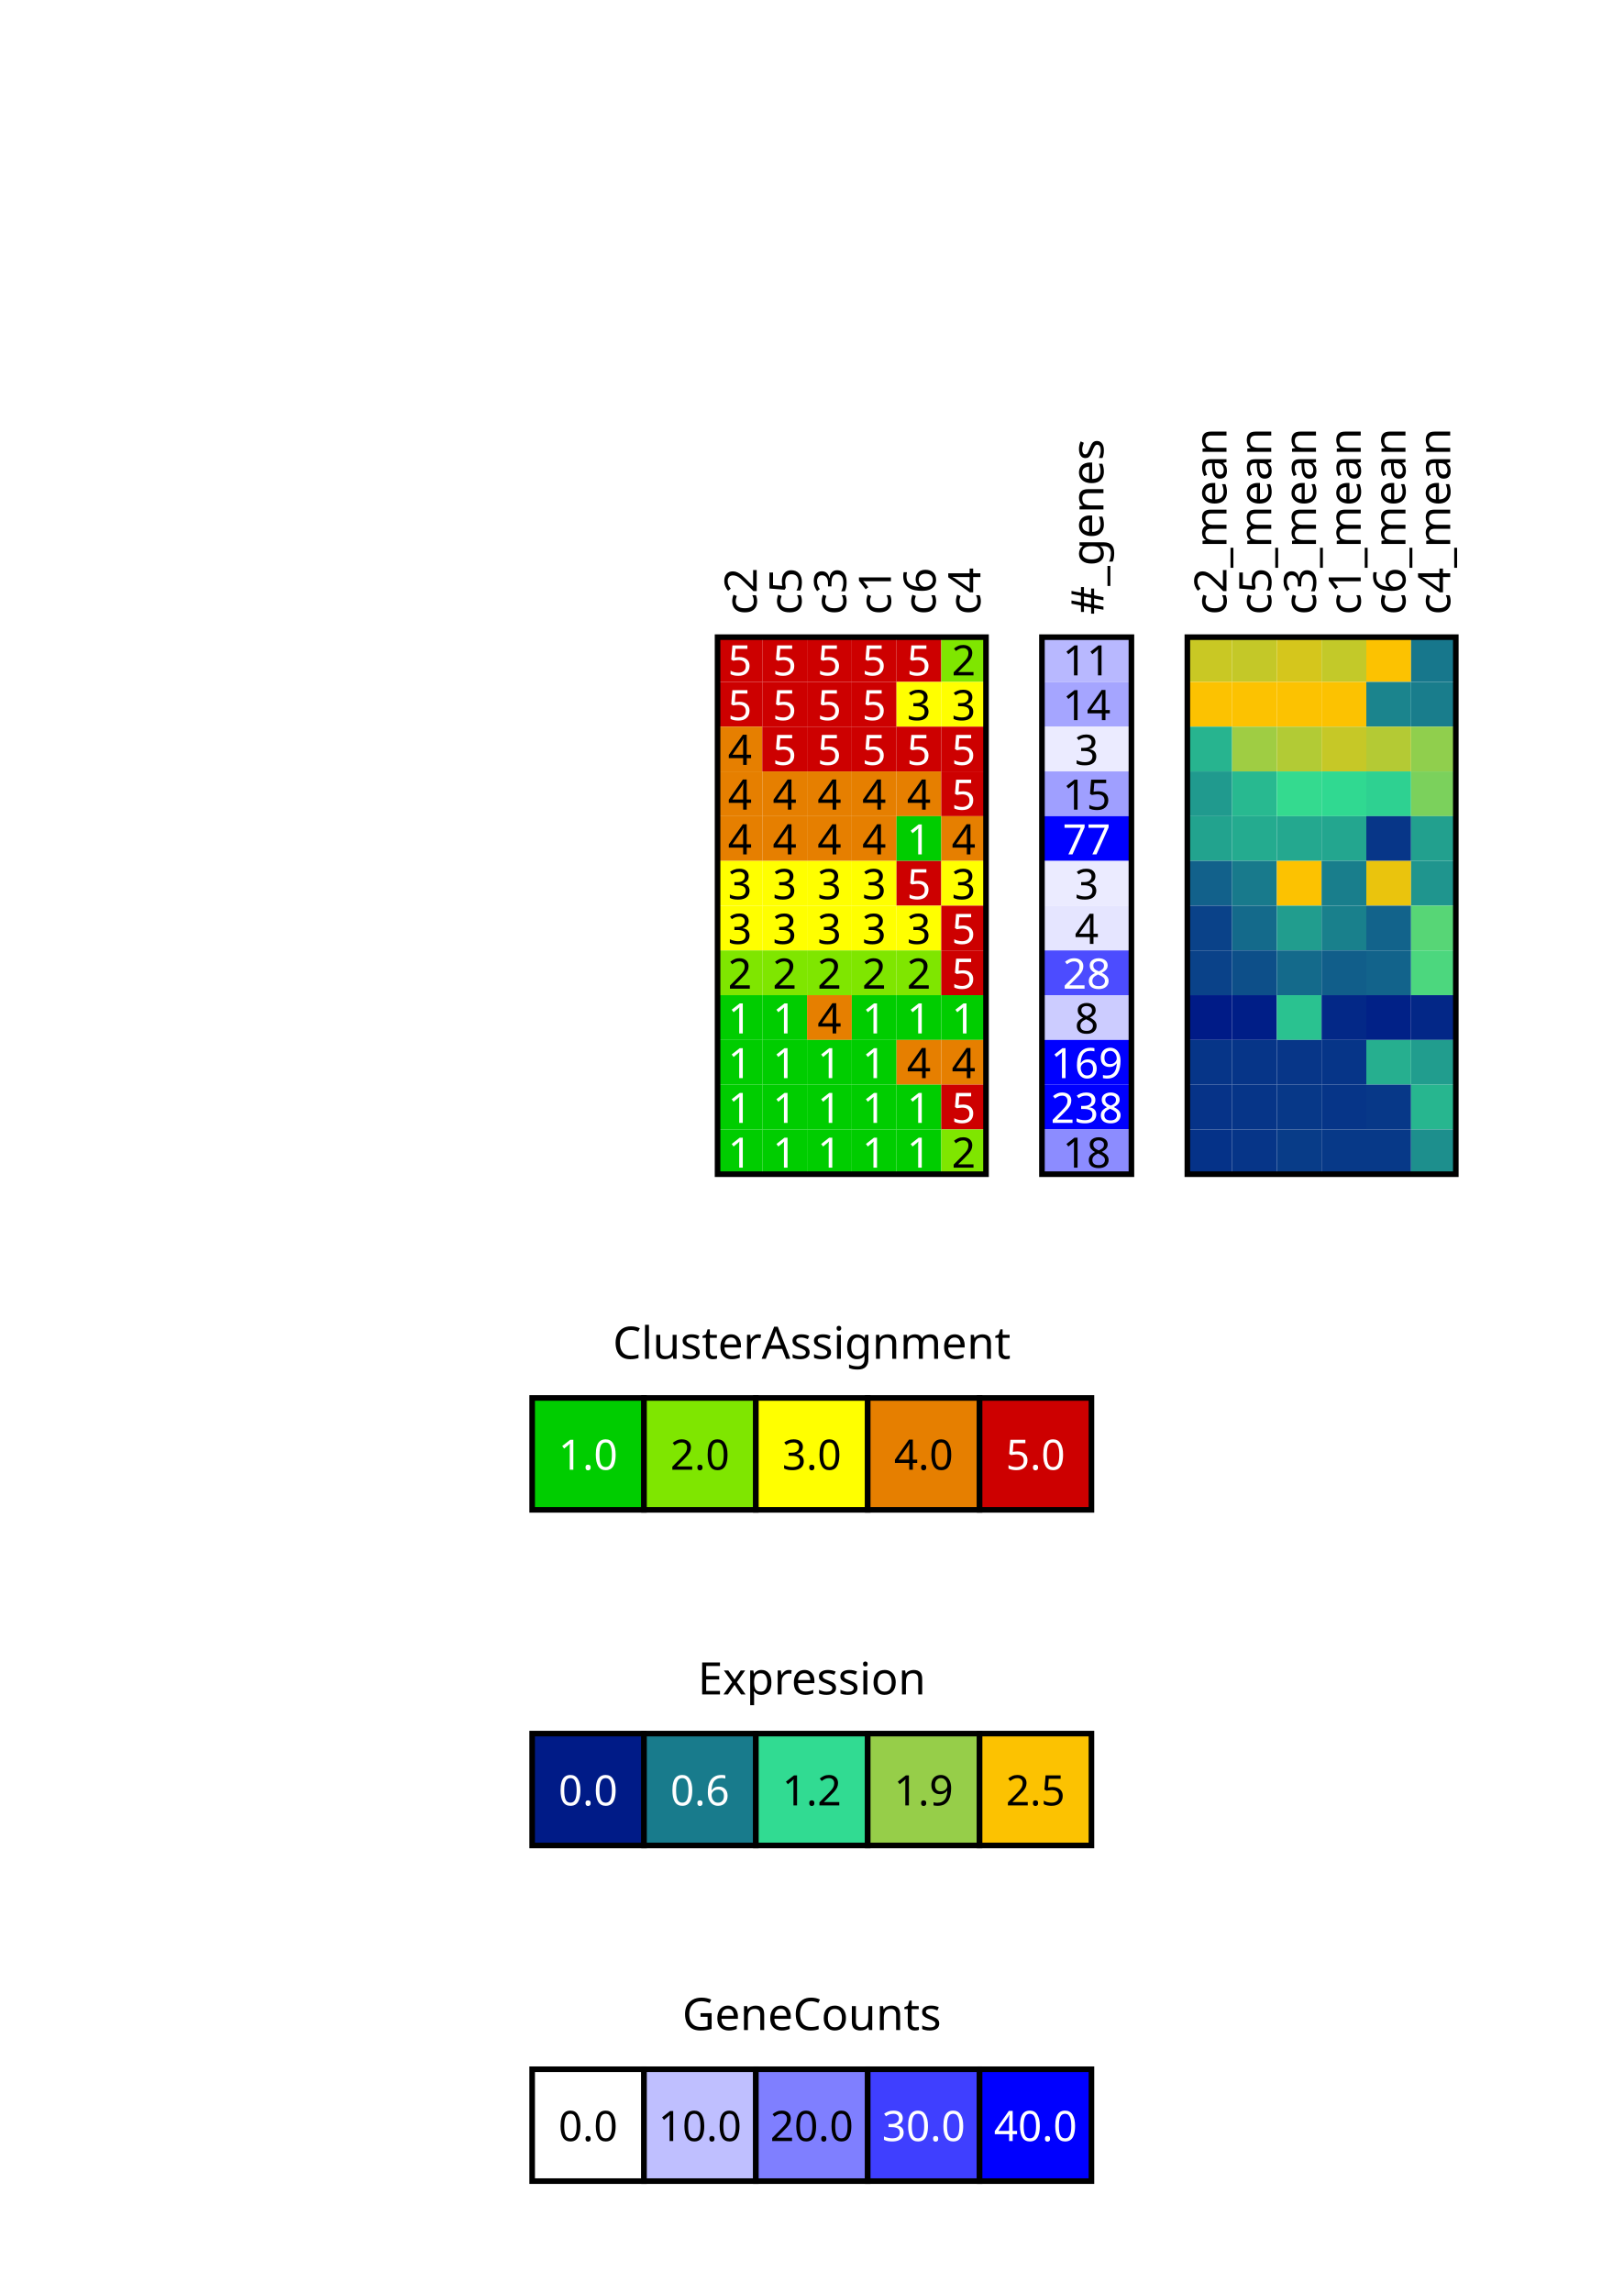
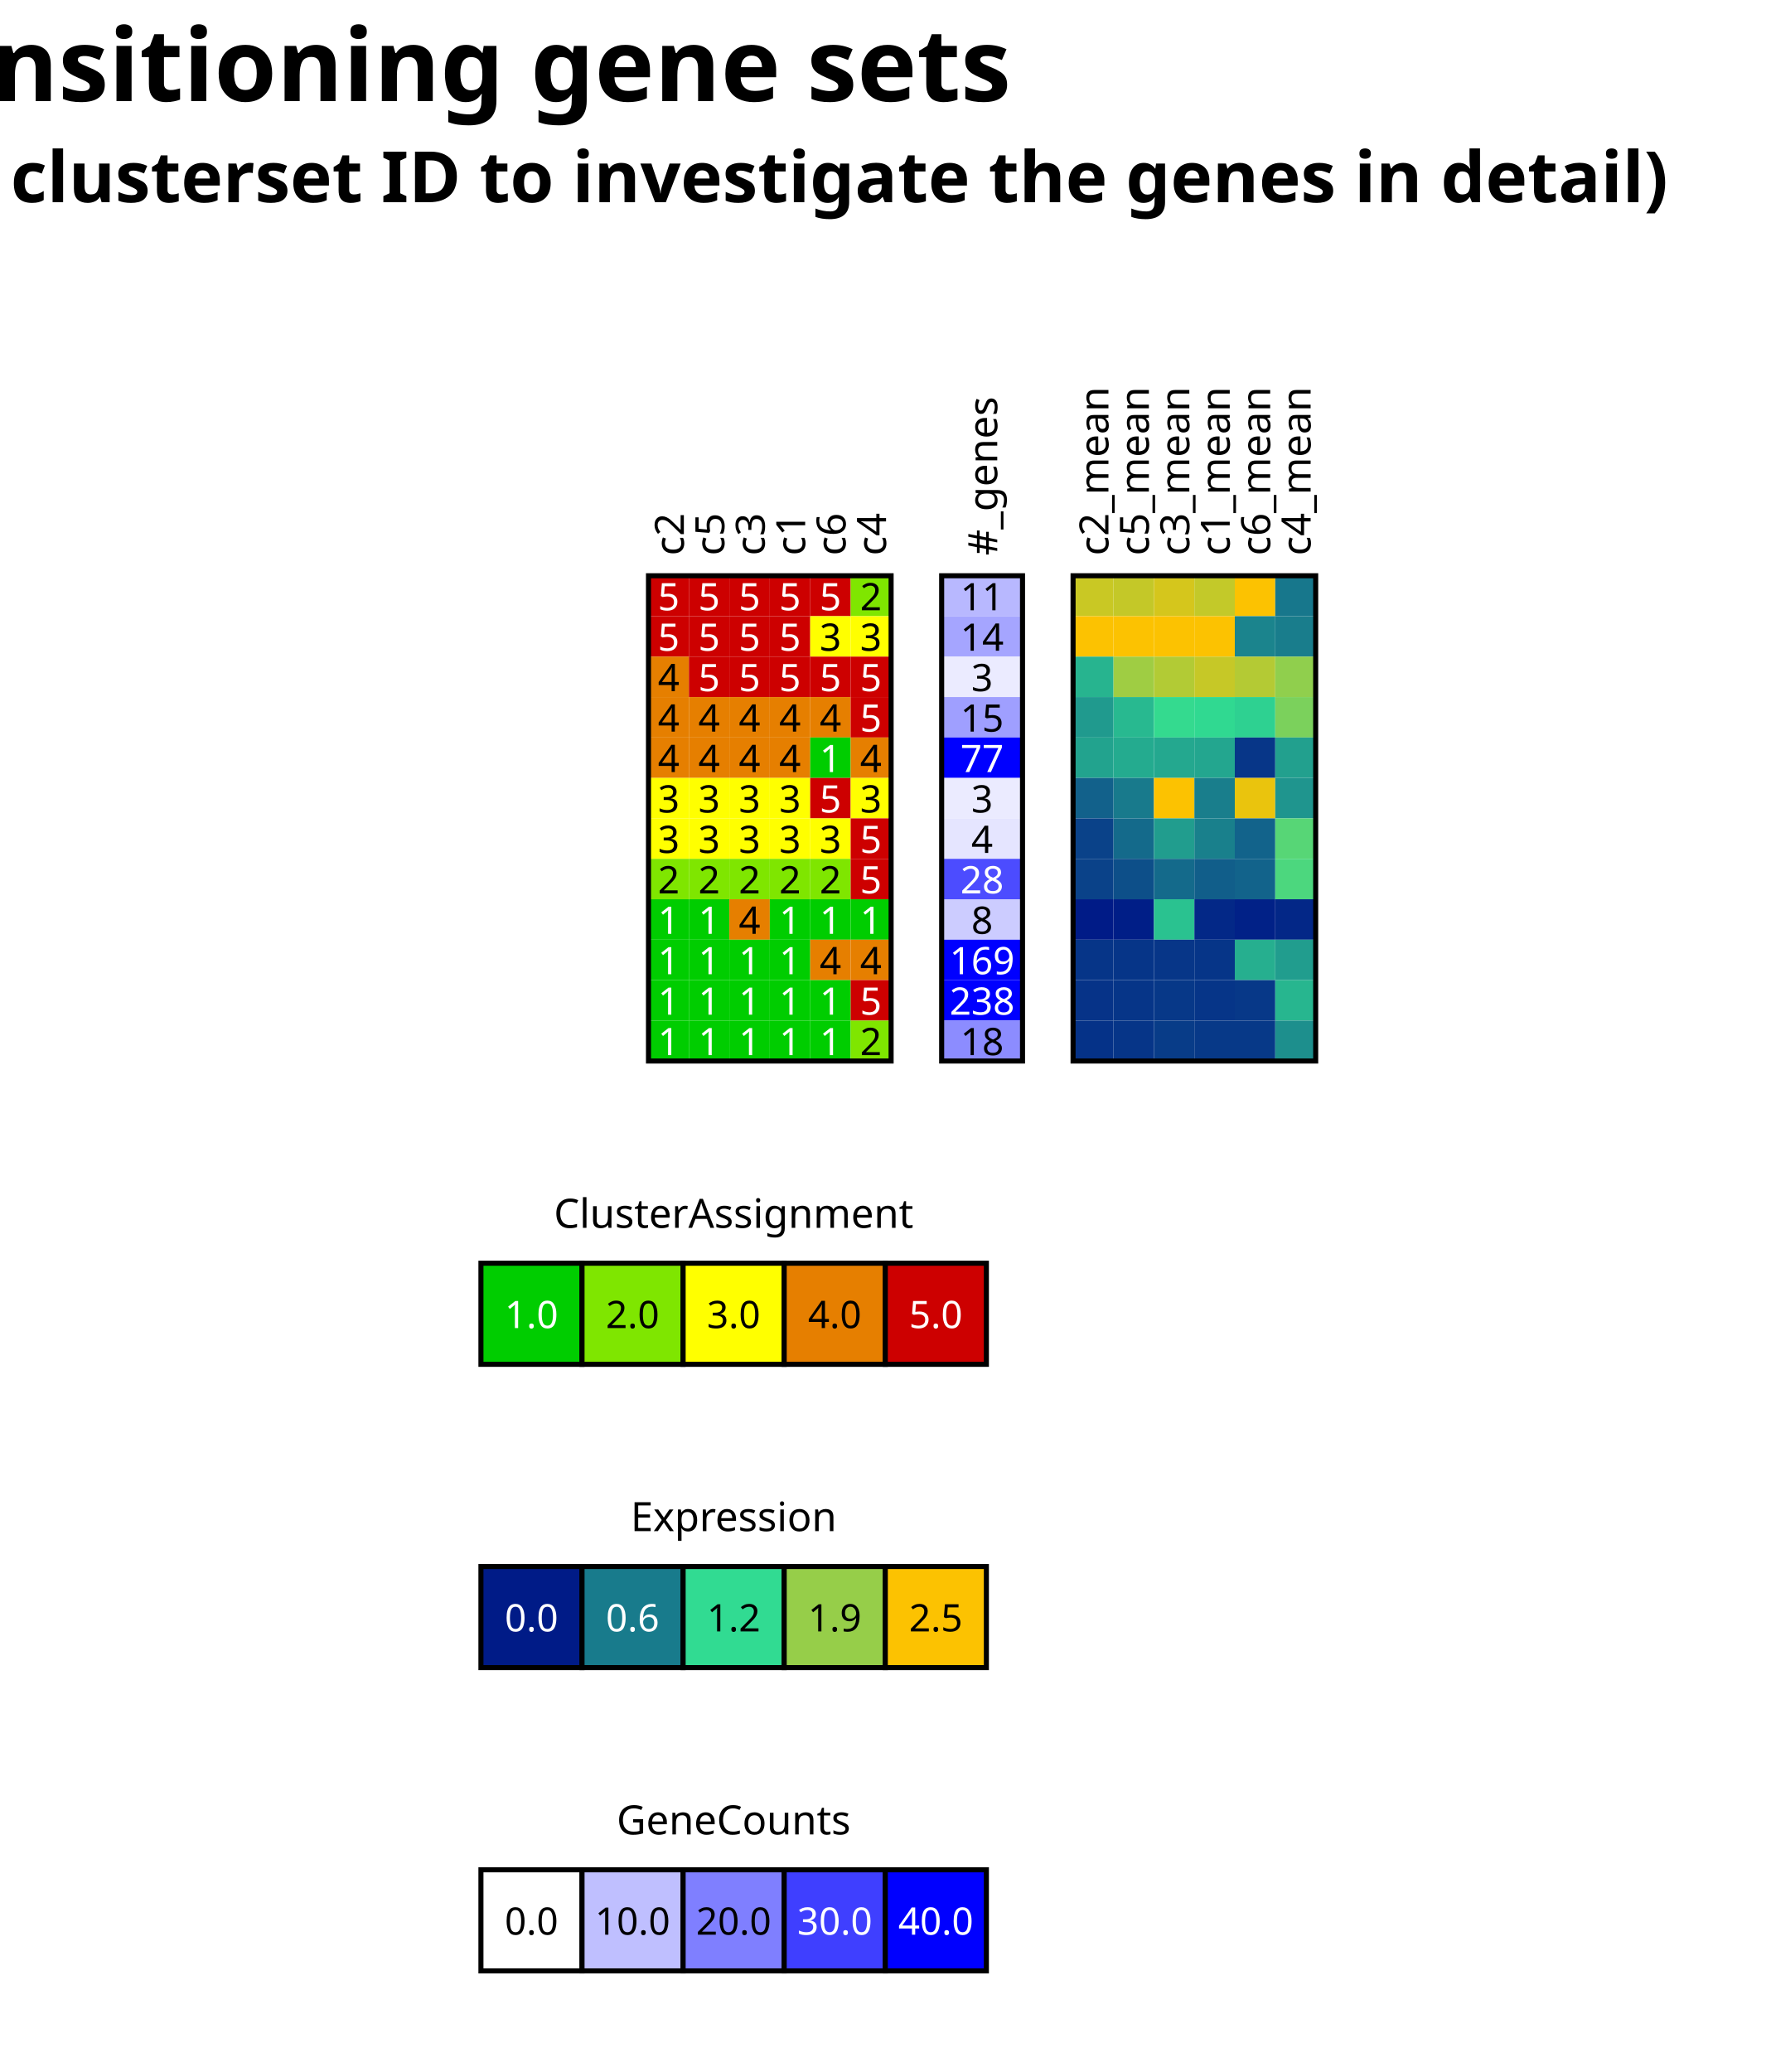
- <svg xmlns="http://www.w3.org/2000/svg" xmlns:xlink="http://www.w3.org/1999/xlink" width="290.3" height="409.9" version="1.1">
+ <svg xmlns="http://www.w3.org/2000/svg" xmlns:xlink="http://www.w3.org/1999/xlink" width="350.3" height="409.9" version="1.1">
+   <text xml:space="preserve" x="200" y="20" font-family="Calibri" font-size="20" font-weight="bold" text-anchor="end">Transitioning gene sets</text>
+   <text xml:space="preserve" x="330" y="40" font-family="Calibri" font-size="14" font-weight="bold" text-anchor="end">(Click on clusterset ID to investigate the genes in detail)</text>
  <a xlink:href="htmls/clusterset36.html">
    <text xml:space="preserve" x="124.3" y="120.9" font-family="Calibri" font-size="8" text-anchor="end" />
  </a>
  <a xlink:href="htmls/clusterset32.html">
    <text xml:space="preserve" x="124.3" y="128.9" font-family="Calibri" font-size="8" text-anchor="end" />
  </a>
  <a xlink:href="htmls/clusterset31.html">
    <text xml:space="preserve" x="124.3" y="136.9" font-family="Calibri" font-size="8" text-anchor="end" />
  </a>
  <a xlink:href="htmls/clusterset33.html">
    <text xml:space="preserve" x="124.3" y="144.9" font-family="Calibri" font-size="8" text-anchor="end" />
  </a>
  <a xlink:href="htmls/clusterset26.html">
    <text xml:space="preserve" x="124.3" y="152.9" font-family="Calibri" font-size="8" text-anchor="end" />
  </a>
  <a xlink:href="htmls/clusterset20.html">
    <text xml:space="preserve" x="124.3" y="160.9" font-family="Calibri" font-size="8" text-anchor="end" />
  </a>
  <a xlink:href="htmls/clusterset40.html">
    <text xml:space="preserve" x="124.3" y="168.9" font-family="Calibri" font-size="8" text-anchor="end" />
  </a>
  <a xlink:href="htmls/clusterset29.html">
    <text xml:space="preserve" x="124.3" y="176.9" font-family="Calibri" font-size="8" text-anchor="end" />
  </a>
  <a xlink:href="htmls/clusterset34.html">
    <text xml:space="preserve" x="124.3" y="184.9" font-family="Calibri" font-size="8" text-anchor="end" />
  </a>
  <a xlink:href="htmls/clusterset25.html">
    <text xml:space="preserve" x="124.3" y="192.9" font-family="Calibri" font-size="8" text-anchor="end" />
  </a>
  <a xlink:href="htmls/clusterset27.html">
    <text xml:space="preserve" x="124.3" y="200.9" font-family="Calibri" font-size="8" text-anchor="end" />
  </a>
  <a xlink:href="htmls/clusterset28.html">
    <text xml:space="preserve" x="124.3" y="208.9" font-family="Calibri" font-size="8" text-anchor="end" />
  </a>
  <text xml:space="preserve" x="135.3" y="109.9" font-family="Calibri" font-size="8" transform="rotate(270 135.3 109.9)">c2</text>
  <text xml:space="preserve" x="143.3" y="109.9" font-family="Calibri" font-size="8" transform="rotate(270 143.3 109.9)">c5</text>
  <text xml:space="preserve" x="151.3" y="109.9" font-family="Calibri" font-size="8" transform="rotate(270 151.3 109.9)">c3</text>
  <text xml:space="preserve" x="159.3" y="109.9" font-family="Calibri" font-size="8" transform="rotate(270 159.3 109.9)">c1</text>
  <text xml:space="preserve" x="167.3" y="109.9" font-family="Calibri" font-size="8" transform="rotate(270 167.3 109.9)">c6</text>
  <text xml:space="preserve" x="175.3" y="109.9" font-family="Calibri" font-size="8" transform="rotate(270 175.3 109.9)">c4</text>
  <text xml:space="preserve" x="197.3" y="109.9" font-family="Calibri" font-size="8" transform="rotate(270 197.3 109.9)">#_genes</text>
  <text xml:space="preserve" x="219.3" y="109.9" font-family="Calibri" font-size="8" transform="rotate(270 219.3 109.9)">c2_mean</text>
  <text xml:space="preserve" x="227.3" y="109.9" font-family="Calibri" font-size="8" transform="rotate(270 227.3 109.9)">c5_mean</text>
  <text xml:space="preserve" x="235.3" y="109.9" font-family="Calibri" font-size="8" transform="rotate(270 235.3 109.9)">c3_mean</text>
  <text xml:space="preserve" x="243.3" y="109.9" font-family="Calibri" font-size="8" transform="rotate(270 243.3 109.9)">c1_mean</text>
  <text xml:space="preserve" x="251.3" y="109.9" font-family="Calibri" font-size="8" transform="rotate(270 251.3 109.9)">c6_mean</text>
  <text xml:space="preserve" x="259.3" y="109.9" font-family="Calibri" font-size="8" transform="rotate(270 259.3 109.9)">c4_mean</text>
  <polygon points="128.3,113.9 136.3,113.9 136.3,121.9 128.3,121.9" fill="rgb(205,0,0)" />
  <text xml:space="preserve" x="132.3" y="120.733" font-family="Calibri" font-size="7.5" fill="rgb(255,255,255)" text-anchor="middle">5</text>
  <polygon points="136.3,113.9 144.3,113.9 144.3,121.9 136.3,121.9" fill="rgb(205,0,0)" />
  <text xml:space="preserve" x="140.3" y="120.733" font-family="Calibri" font-size="7.5" fill="rgb(255,255,255)" text-anchor="middle">5</text>
  <polygon points="144.3,113.9 152.3,113.9 152.3,121.9 144.3,121.9" fill="rgb(205,0,0)" />
  <text xml:space="preserve" x="148.3" y="120.733" font-family="Calibri" font-size="7.5" fill="rgb(255,255,255)" text-anchor="middle">5</text>
  <polygon points="152.3,113.9 160.3,113.9 160.3,121.9 152.3,121.9" fill="rgb(205,0,0)" />
  <text xml:space="preserve" x="156.3" y="120.733" font-family="Calibri" font-size="7.5" fill="rgb(255,255,255)" text-anchor="middle">5</text>
  <polygon points="160.3,113.9 168.3,113.9 168.3,121.9 160.3,121.9" fill="rgb(205,0,0)" />
  <text xml:space="preserve" x="164.3" y="120.733" font-family="Calibri" font-size="7.5" fill="rgb(255,255,255)" text-anchor="middle">5</text>
  <polygon points="168.3,113.9 176.3,113.9 176.3,121.9 168.3,121.9" fill="rgb(127,230,0)" />
  <text xml:space="preserve" x="172.3" y="120.733" font-family="Calibri" font-size="7.5" fill="rgb(0,0,0)" text-anchor="middle">2</text>
  <polygon points="186.3,113.9 202.3,113.9 202.3,121.9 186.3,121.9" fill="rgb(184,184,255)" />
  <text xml:space="preserve" x="194.3" y="120.733" font-family="Calibri" font-size="7.5" fill="rgb(0,0,0)" text-anchor="middle">11</text>
  <polygon points="212.3,113.9 220.3,113.9 220.3,121.9 212.3,121.9" fill="rgb(201,200,36)" />
  <polygon points="220.3,113.9 228.3,113.9 228.3,121.9 220.3,121.9" fill="rgb(196,200,40)" />
  <polygon points="228.3,113.9 236.3,113.9 236.3,121.9 228.3,121.9" fill="rgb(213,198,28)" />
  <polygon points="236.3,113.9 244.3,113.9 244.3,121.9 236.3,121.9" fill="rgb(195,201,41)" />
  <polygon points="244.3,113.9 252.3,113.9 252.3,121.9 244.3,121.9" fill="rgb(252,194,1)" />
  <polygon points="252.3,113.9 260.3,113.9 260.3,121.9 252.3,121.9" fill="rgb(23,119,140)" />
  <polygon points="128.3,121.9 136.3,121.9 136.3,129.9 128.3,129.9" fill="rgb(205,0,0)" />
  <text xml:space="preserve" x="132.3" y="128.733" font-family="Calibri" font-size="7.5" fill="rgb(255,255,255)" text-anchor="middle">5</text>
  <polygon points="136.3,121.9 144.3,121.9 144.3,129.9 136.3,129.9" fill="rgb(205,0,0)" />
  <text xml:space="preserve" x="140.3" y="128.733" font-family="Calibri" font-size="7.5" fill="rgb(255,255,255)" text-anchor="middle">5</text>
  <polygon points="144.3,121.9 152.3,121.9 152.3,129.9 144.3,129.9" fill="rgb(205,0,0)" />
  <text xml:space="preserve" x="148.3" y="128.733" font-family="Calibri" font-size="7.5" fill="rgb(255,255,255)" text-anchor="middle">5</text>
  <polygon points="152.3,121.9 160.3,121.9 160.3,129.9 152.3,129.9" fill="rgb(205,0,0)" />
  <text xml:space="preserve" x="156.3" y="128.733" font-family="Calibri" font-size="7.5" fill="rgb(255,255,255)" text-anchor="middle">5</text>
  <polygon points="160.3,121.9 168.3,121.9 168.3,129.9 160.3,129.9" fill="rgb(255,255,0)" />
  <text xml:space="preserve" x="164.3" y="128.733" font-family="Calibri" font-size="7.5" fill="rgb(0,0,0)" text-anchor="middle">3</text>
  <polygon points="168.3,121.9 176.3,121.9 176.3,129.9 168.3,129.9" fill="rgb(255,255,0)" />
  <text xml:space="preserve" x="172.3" y="128.733" font-family="Calibri" font-size="7.5" fill="rgb(0,0,0)" text-anchor="middle">3</text>
  <polygon points="186.3,121.9 202.3,121.9 202.3,129.9 186.3,129.9" fill="rgb(165,165,255)" />
  <text xml:space="preserve" x="194.3" y="128.733" font-family="Calibri" font-size="7.5" fill="rgb(0,0,0)" text-anchor="middle">14</text>
  <polygon points="212.3,121.9 220.3,121.9 220.3,129.9 212.3,129.9" fill="rgb(252,194,1)" />
  <polygon points="220.3,121.9 228.3,121.9 228.3,129.9 220.3,129.9" fill="rgb(252,194,1)" />
  <polygon points="228.3,121.9 236.3,121.9 236.3,129.9 228.3,129.9" fill="rgb(252,194,1)" />
  <polygon points="236.3,121.9 244.3,121.9 244.3,129.9 236.3,129.9" fill="rgb(252,194,1)" />
  <polygon points="244.3,121.9 252.3,121.9 252.3,129.9 244.3,129.9" fill="rgb(27,132,141)" />
  <polygon points="252.3,121.9 260.3,121.9 260.3,129.9 252.3,129.9" fill="rgb(25,125,140)" />
  <polygon points="128.3,129.9 136.3,129.9 136.3,137.9 128.3,137.9" fill="rgb(230,127,0)" />
  <text xml:space="preserve" x="132.3" y="136.733" font-family="Calibri" font-size="7.5" fill="rgb(0,0,0)" text-anchor="middle">4</text>
  <polygon points="136.3,129.9 144.3,129.9 144.3,137.9 136.3,137.9" fill="rgb(205,0,0)" />
  <text xml:space="preserve" x="140.3" y="136.733" font-family="Calibri" font-size="7.5" fill="rgb(255,255,255)" text-anchor="middle">5</text>
  <polygon points="144.3,129.9 152.3,129.9 152.3,137.9 144.3,137.9" fill="rgb(205,0,0)" />
  <text xml:space="preserve" x="148.3" y="136.733" font-family="Calibri" font-size="7.5" fill="rgb(255,255,255)" text-anchor="middle">5</text>
  <polygon points="152.3,129.9 160.3,129.9 160.3,137.9 152.3,137.9" fill="rgb(205,0,0)" />
  <text xml:space="preserve" x="156.3" y="136.733" font-family="Calibri" font-size="7.5" fill="rgb(255,255,255)" text-anchor="middle">5</text>
  <polygon points="160.3,129.9 168.3,129.9 168.3,137.9 160.3,137.9" fill="rgb(205,0,0)" />
  <text xml:space="preserve" x="164.3" y="136.733" font-family="Calibri" font-size="7.5" fill="rgb(255,255,255)" text-anchor="middle">5</text>
  <polygon points="168.3,129.9 176.3,129.9 176.3,137.9 168.3,137.9" fill="rgb(205,0,0)" />
  <text xml:space="preserve" x="172.3" y="136.733" font-family="Calibri" font-size="7.5" fill="rgb(255,255,255)" text-anchor="middle">5</text>
  <polygon points="186.3,129.9 202.3,129.9 202.3,137.9 186.3,137.9" fill="rgb(235,235,255)" />
  <text xml:space="preserve" x="194.3" y="136.733" font-family="Calibri" font-size="7.5" fill="rgb(0,0,0)" text-anchor="middle">3</text>
  <polygon points="212.3,129.9 220.3,129.9 220.3,137.9 212.3,137.9" fill="rgb(39,180,143)" />
  <polygon points="220.3,129.9 228.3,129.9 228.3,137.9 220.3,137.9" fill="rgb(159,205,67)" />
  <polygon points="228.3,129.9 236.3,129.9 236.3,137.9 228.3,137.9" fill="rgb(178,203,53)" />
  <polygon points="236.3,129.9 244.3,129.9 244.3,137.9 236.3,137.9" fill="rgb(198,200,39)" />
  <polygon points="244.3,129.9 252.3,129.9 252.3,137.9 244.3,137.9" fill="rgb(180,202,52)" />
  <polygon points="252.3,129.9 260.3,129.9 260.3,137.9 252.3,137.9" fill="rgb(144,207,77)" />
  <polygon points="128.3,137.9 136.3,137.9 136.3,145.9 128.3,145.9" fill="rgb(230,127,0)" />
  <text xml:space="preserve" x="132.3" y="144.733" font-family="Calibri" font-size="7.5" fill="rgb(0,0,0)" text-anchor="middle">4</text>
  <polygon points="136.3,137.9 144.3,137.9 144.3,145.9 136.3,145.9" fill="rgb(230,127,0)" />
  <text xml:space="preserve" x="140.3" y="144.733" font-family="Calibri" font-size="7.5" fill="rgb(0,0,0)" text-anchor="middle">4</text>
  <polygon points="144.3,137.9 152.3,137.9 152.3,145.9 144.3,145.9" fill="rgb(230,127,0)" />
  <text xml:space="preserve" x="148.3" y="144.733" font-family="Calibri" font-size="7.5" fill="rgb(0,0,0)" text-anchor="middle">4</text>
  <polygon points="152.3,137.9 160.3,137.9 160.3,145.9 152.3,145.9" fill="rgb(230,127,0)" />
  <text xml:space="preserve" x="156.3" y="144.733" font-family="Calibri" font-size="7.5" fill="rgb(0,0,0)" text-anchor="middle">4</text>
  <polygon points="160.3,137.9 168.3,137.9 168.3,145.9 160.3,145.9" fill="rgb(230,127,0)" />
  <text xml:space="preserve" x="164.3" y="144.733" font-family="Calibri" font-size="7.5" fill="rgb(0,0,0)" text-anchor="middle">4</text>
  <polygon points="168.3,137.9 176.3,137.9 176.3,145.9 168.3,145.9" fill="rgb(205,0,0)" />
  <text xml:space="preserve" x="172.3" y="144.733" font-family="Calibri" font-size="7.5" fill="rgb(255,255,255)" text-anchor="middle">5</text>
  <polygon points="186.3,137.9 202.3,137.9 202.3,145.9 186.3,145.9" fill="rgb(159,159,255)" />
  <text xml:space="preserve" x="194.3" y="144.733" font-family="Calibri" font-size="7.5" fill="rgb(0,0,0)" text-anchor="middle">15</text>
  <polygon points="212.3,137.9 220.3,137.9 220.3,145.9 212.3,145.9" fill="rgb(32,154,142)" />
  <polygon points="220.3,137.9 228.3,137.9 228.3,145.9 220.3,145.9" fill="rgb(40,185,144)" />
  <polygon points="228.3,137.9 236.3,137.9 236.3,145.9 228.3,145.9" fill="rgb(52,218,143)" />
  <polygon points="236.3,137.9 244.3,137.9 244.3,145.9 236.3,145.9" fill="rgb(48,217,145)" />
  <polygon points="244.3,137.9 252.3,137.9 252.3,145.9 244.3,145.9" fill="rgb(46,209,145)" />
  <polygon points="252.3,137.9 260.3,137.9 260.3,145.9 252.3,145.9" fill="rgb(123,209,92)" />
  <polygon points="128.3,145.9 136.3,145.9 136.3,153.9 128.3,153.9" fill="rgb(230,127,0)" />
  <text xml:space="preserve" x="132.3" y="152.733" font-family="Calibri" font-size="7.5" fill="rgb(0,0,0)" text-anchor="middle">4</text>
  <polygon points="136.3,145.9 144.3,145.9 144.3,153.9 136.3,153.9" fill="rgb(230,127,0)" />
  <text xml:space="preserve" x="140.3" y="152.733" font-family="Calibri" font-size="7.5" fill="rgb(0,0,0)" text-anchor="middle">4</text>
  <polygon points="144.3,145.9 152.3,145.9 152.3,153.9 144.3,153.9" fill="rgb(230,127,0)" />
  <text xml:space="preserve" x="148.3" y="152.733" font-family="Calibri" font-size="7.5" fill="rgb(0,0,0)" text-anchor="middle">4</text>
  <polygon points="152.3,145.9 160.3,145.9 160.3,153.9 152.3,153.9" fill="rgb(230,127,0)" />
  <text xml:space="preserve" x="156.3" y="152.733" font-family="Calibri" font-size="7.5" fill="rgb(0,0,0)" text-anchor="middle">4</text>
  <polygon points="160.3,145.9 168.3,145.9 168.3,153.9 160.3,153.9" fill="rgb(0,205,0)" />
  <text xml:space="preserve" x="164.3" y="152.733" font-family="Calibri" font-size="7.5" fill="rgb(255,255,255)" text-anchor="middle">1</text>
  <polygon points="168.3,145.9 176.3,145.9 176.3,153.9 168.3,153.9" fill="rgb(230,127,0)" />
  <text xml:space="preserve" x="172.3" y="152.733" font-family="Calibri" font-size="7.5" fill="rgb(0,0,0)" text-anchor="middle">4</text>
  <polygon points="186.3,145.9 202.3,145.9 202.3,153.9 186.3,153.9" fill="rgb(0,0,255)" />
  <text xml:space="preserve" x="194.3" y="152.733" font-family="Calibri" font-size="7.5" fill="rgb(255,255,255)" text-anchor="middle">77</text>
  <polygon points="212.3,145.9 220.3,145.9 220.3,153.9 212.3,153.9" fill="rgb(34,163,142)" />
  <polygon points="220.3,145.9 228.3,145.9 228.3,153.9 220.3,153.9" fill="rgb(36,171,143)" />
  <polygon points="228.3,145.9 236.3,145.9 236.3,153.9 228.3,153.9" fill="rgb(36,168,143)" />
  <polygon points="236.3,145.9 244.3,145.9 244.3,153.9 236.3,153.9" fill="rgb(35,166,143)" />
  <polygon points="244.3,145.9 252.3,145.9 252.3,153.9 244.3,153.9" fill="rgb(7,54,136)" />
  <polygon points="252.3,145.9 260.3,145.9 260.3,153.9 252.3,153.9" fill="rgb(34,160,142)" />
  <polygon points="128.3,153.9 136.3,153.9 136.3,161.9 128.3,161.9" fill="rgb(255,255,0)" />
  <text xml:space="preserve" x="132.3" y="160.733" font-family="Calibri" font-size="7.5" fill="rgb(0,0,0)" text-anchor="middle">3</text>
  <polygon points="136.3,153.9 144.3,153.9 144.3,161.9 136.3,161.9" fill="rgb(255,255,0)" />
  <text xml:space="preserve" x="140.3" y="160.733" font-family="Calibri" font-size="7.5" fill="rgb(0,0,0)" text-anchor="middle">3</text>
  <polygon points="144.3,153.9 152.3,153.9 152.3,161.9 144.3,161.9" fill="rgb(255,255,0)" />
  <text xml:space="preserve" x="148.3" y="160.733" font-family="Calibri" font-size="7.5" fill="rgb(0,0,0)" text-anchor="middle">3</text>
  <polygon points="152.3,153.9 160.3,153.9 160.3,161.9 152.3,161.9" fill="rgb(255,255,0)" />
  <text xml:space="preserve" x="156.3" y="160.733" font-family="Calibri" font-size="7.5" fill="rgb(0,0,0)" text-anchor="middle">3</text>
  <polygon points="160.3,153.9 168.3,153.9 168.3,161.9 160.3,161.9" fill="rgb(205,0,0)" />
  <text xml:space="preserve" x="164.3" y="160.733" font-family="Calibri" font-size="7.5" fill="rgb(255,255,255)" text-anchor="middle">5</text>
  <polygon points="168.3,153.9 176.3,153.9 176.3,161.9 168.3,161.9" fill="rgb(255,255,0)" />
  <text xml:space="preserve" x="172.3" y="160.733" font-family="Calibri" font-size="7.5" fill="rgb(0,0,0)" text-anchor="middle">3</text>
  <polygon points="186.3,153.9 202.3,153.9 202.3,161.9 186.3,161.9" fill="rgb(235,235,255)" />
  <text xml:space="preserve" x="194.3" y="160.733" font-family="Calibri" font-size="7.5" fill="rgb(0,0,0)" text-anchor="middle">3</text>
  <polygon points="212.3,153.9 220.3,153.9 220.3,161.9 212.3,161.9" fill="rgb(18,97,139)" />
  <polygon points="220.3,153.9 228.3,153.9 228.3,161.9 220.3,161.9" fill="rgb(24,122,140)" />
  <polygon points="228.3,153.9 236.3,153.9 236.3,161.9 228.3,161.9" fill="rgb(252,194,1)" />
  <polygon points="236.3,153.9 244.3,153.9 244.3,161.9 236.3,161.9" fill="rgb(25,126,140)" />
  <polygon points="244.3,153.9 252.3,153.9 252.3,161.9 244.3,161.9" fill="rgb(234,196,13)" />
  <polygon points="252.3,153.9 260.3,153.9 260.3,161.9 252.3,161.9" fill="rgb(31,149,142)" />
  <polygon points="128.3,161.9 136.3,161.9 136.3,169.9 128.3,169.9" fill="rgb(255,255,0)" />
  <text xml:space="preserve" x="132.3" y="168.733" font-family="Calibri" font-size="7.5" fill="rgb(0,0,0)" text-anchor="middle">3</text>
  <polygon points="136.3,161.9 144.3,161.9 144.3,169.9 136.3,169.9" fill="rgb(255,255,0)" />
  <text xml:space="preserve" x="140.3" y="168.733" font-family="Calibri" font-size="7.5" fill="rgb(0,0,0)" text-anchor="middle">3</text>
  <polygon points="144.3,161.9 152.3,161.9 152.3,169.9 144.3,169.9" fill="rgb(255,255,0)" />
  <text xml:space="preserve" x="148.3" y="168.733" font-family="Calibri" font-size="7.5" fill="rgb(0,0,0)" text-anchor="middle">3</text>
  <polygon points="152.3,161.9 160.3,161.9 160.3,169.9 152.3,169.9" fill="rgb(255,255,0)" />
  <text xml:space="preserve" x="156.3" y="168.733" font-family="Calibri" font-size="7.5" fill="rgb(0,0,0)" text-anchor="middle">3</text>
  <polygon points="160.3,161.9 168.3,161.9 168.3,169.9 160.3,169.9" fill="rgb(255,255,0)" />
  <text xml:space="preserve" x="164.3" y="168.733" font-family="Calibri" font-size="7.5" fill="rgb(0,0,0)" text-anchor="middle">3</text>
  <polygon points="168.3,161.9 176.3,161.9 176.3,169.9 168.3,169.9" fill="rgb(205,0,0)" />
  <text xml:space="preserve" x="172.3" y="168.733" font-family="Calibri" font-size="7.5" fill="rgb(255,255,255)" text-anchor="middle">5</text>
  <polygon points="186.3,161.9 202.3,161.9 202.3,169.9 186.3,169.9" fill="rgb(229,229,255)" />
  <text xml:space="preserve" x="194.3" y="168.733" font-family="Calibri" font-size="7.5" fill="rgb(0,0,0)" text-anchor="middle">4</text>
  <polygon points="212.3,161.9 220.3,161.9 220.3,169.9 212.3,169.9" fill="rgb(10,66,137)" />
  <polygon points="220.3,161.9 228.3,161.9 228.3,169.9 220.3,169.9" fill="rgb(20,106,139)" />
  <polygon points="228.3,161.9 236.3,161.9 236.3,169.9 228.3,169.9" fill="rgb(33,157,142)" />
  <polygon points="236.3,161.9 244.3,161.9 244.3,169.9 236.3,169.9" fill="rgb(25,128,140)" />
  <polygon points="244.3,161.9 252.3,161.9 252.3,169.9 244.3,169.9" fill="rgb(18,99,139)" />
  <polygon points="252.3,161.9 260.3,161.9 260.3,169.9 252.3,169.9" fill="rgb(87,214,118)" />
  <polygon points="128.3,169.9 136.3,169.9 136.3,177.9 128.3,177.9" fill="rgb(127,230,0)" />
  <text xml:space="preserve" x="132.3" y="176.733" font-family="Calibri" font-size="7.5" fill="rgb(0,0,0)" text-anchor="middle">2</text>
  <polygon points="136.3,169.9 144.3,169.9 144.3,177.9 136.3,177.9" fill="rgb(127,230,0)" />
  <text xml:space="preserve" x="140.3" y="176.733" font-family="Calibri" font-size="7.5" fill="rgb(0,0,0)" text-anchor="middle">2</text>
  <polygon points="144.3,169.9 152.3,169.9 152.3,177.9 144.3,177.9" fill="rgb(127,230,0)" />
  <text xml:space="preserve" x="148.3" y="176.733" font-family="Calibri" font-size="7.5" fill="rgb(0,0,0)" text-anchor="middle">2</text>
  <polygon points="152.3,169.9 160.3,169.9 160.3,177.9 152.3,177.9" fill="rgb(127,230,0)" />
  <text xml:space="preserve" x="156.3" y="176.733" font-family="Calibri" font-size="7.5" fill="rgb(0,0,0)" text-anchor="middle">2</text>
  <polygon points="160.3,169.9 168.3,169.9 168.3,177.9 160.3,177.9" fill="rgb(127,230,0)" />
  <text xml:space="preserve" x="164.3" y="176.733" font-family="Calibri" font-size="7.5" fill="rgb(0,0,0)" text-anchor="middle">2</text>
  <polygon points="168.3,169.9 176.3,169.9 176.3,177.9 168.3,177.9" fill="rgb(205,0,0)" />
  <text xml:space="preserve" x="172.3" y="176.733" font-family="Calibri" font-size="7.5" fill="rgb(255,255,255)" text-anchor="middle">5</text>
  <polygon points="186.3,169.9 202.3,169.9 202.3,177.9 186.3,177.9" fill="rgb(76,76,255)" />
  <text xml:space="preserve" x="194.3" y="176.733" font-family="Calibri" font-size="7.5" fill="rgb(255,255,255)" text-anchor="middle">28</text>
  <polygon points="212.3,169.9 220.3,169.9 220.3,177.9 212.3,177.9" fill="rgb(10,66,137)" />
  <polygon points="220.3,169.9 228.3,169.9 228.3,177.9 220.3,177.9" fill="rgb(13,79,137)" />
  <polygon points="228.3,169.9 236.3,169.9 236.3,177.9 228.3,177.9" fill="rgb(20,106,139)" />
  <polygon points="236.3,169.9 244.3,169.9 244.3,177.9 236.3,177.9" fill="rgb(17,94,138)" />
  <polygon points="244.3,169.9 252.3,169.9 252.3,177.9 244.3,177.9" fill="rgb(18,99,139)" />
  <polygon points="252.3,169.9 260.3,169.9 260.3,177.9 252.3,177.9" fill="rgb(76,215,126)" />
  <polygon points="128.3,177.9 136.3,177.9 136.3,185.9 128.3,185.9" fill="rgb(0,205,0)" />
  <text xml:space="preserve" x="132.3" y="184.733" font-family="Calibri" font-size="7.5" fill="rgb(255,255,255)" text-anchor="middle">1</text>
  <polygon points="136.3,177.9 144.3,177.9 144.3,185.9 136.3,185.9" fill="rgb(0,205,0)" />
  <text xml:space="preserve" x="140.3" y="184.733" font-family="Calibri" font-size="7.5" fill="rgb(255,255,255)" text-anchor="middle">1</text>
  <polygon points="144.3,177.9 152.3,177.9 152.3,185.9 144.3,185.9" fill="rgb(230,127,0)" />
  <text xml:space="preserve" x="148.3" y="184.733" font-family="Calibri" font-size="7.5" fill="rgb(0,0,0)" text-anchor="middle">4</text>
  <polygon points="152.3,177.9 160.3,177.9 160.3,185.9 152.3,185.9" fill="rgb(0,205,0)" />
  <text xml:space="preserve" x="156.3" y="184.733" font-family="Calibri" font-size="7.5" fill="rgb(255,255,255)" text-anchor="middle">1</text>
  <polygon points="160.3,177.9 168.3,177.9 168.3,185.9 160.3,185.9" fill="rgb(0,205,0)" />
  <text xml:space="preserve" x="164.3" y="184.733" font-family="Calibri" font-size="7.5" fill="rgb(255,255,255)" text-anchor="middle">1</text>
  <polygon points="168.3,177.9 176.3,177.9 176.3,185.9 168.3,185.9" fill="rgb(0,205,0)" />
  <text xml:space="preserve" x="172.3" y="184.733" font-family="Calibri" font-size="7.5" fill="rgb(255,255,255)" text-anchor="middle">1</text>
  <polygon points="186.3,177.9 202.3,177.9 202.3,185.9 186.3,185.9" fill="rgb(204,204,255)" />
  <text xml:space="preserve" x="194.3" y="184.733" font-family="Calibri" font-size="7.5" fill="rgb(0,0,0)" text-anchor="middle">8</text>
  <polygon points="212.3,177.9 220.3,177.9 220.3,185.9 212.3,185.9" fill="rgb(0,27,135)" />
  <polygon points="220.3,177.9 228.3,177.9 228.3,185.9 220.3,185.9" fill="rgb(0,30,135)" />
  <polygon points="228.3,177.9 236.3,177.9 236.3,185.9 228.3,185.9" fill="rgb(42,194,144)" />
  <polygon points="236.3,177.9 244.3,177.9 244.3,185.9 236.3,185.9" fill="rgb(3,40,135)" />
  <polygon points="244.3,177.9 252.3,177.9 252.3,185.9 244.3,185.9" fill="rgb(1,33,135)" />
  <polygon points="252.3,177.9 260.3,177.9 260.3,185.9 252.3,185.9" fill="rgb(3,39,135)" />
  <polygon points="128.3,185.9 136.3,185.9 136.3,193.9 128.3,193.9" fill="rgb(0,205,0)" />
  <text xml:space="preserve" x="132.3" y="192.733" font-family="Calibri" font-size="7.5" fill="rgb(255,255,255)" text-anchor="middle">1</text>
  <polygon points="136.3,185.9 144.3,185.9 144.3,193.9 136.3,193.9" fill="rgb(0,205,0)" />
  <text xml:space="preserve" x="140.3" y="192.733" font-family="Calibri" font-size="7.5" fill="rgb(255,255,255)" text-anchor="middle">1</text>
  <polygon points="144.3,185.9 152.3,185.9 152.3,193.9 144.3,193.9" fill="rgb(0,205,0)" />
  <text xml:space="preserve" x="148.3" y="192.733" font-family="Calibri" font-size="7.5" fill="rgb(255,255,255)" text-anchor="middle">1</text>
  <polygon points="152.3,185.9 160.3,185.9 160.3,193.9 152.3,193.9" fill="rgb(0,205,0)" />
  <text xml:space="preserve" x="156.3" y="192.733" font-family="Calibri" font-size="7.5" fill="rgb(255,255,255)" text-anchor="middle">1</text>
  <polygon points="160.3,185.9 168.3,185.9 168.3,193.9 160.3,193.9" fill="rgb(230,127,0)" />
  <text xml:space="preserve" x="164.3" y="192.733" font-family="Calibri" font-size="7.5" fill="rgb(0,0,0)" text-anchor="middle">4</text>
  <polygon points="168.3,185.9 176.3,185.9 176.3,193.9 168.3,193.9" fill="rgb(230,127,0)" />
  <text xml:space="preserve" x="172.3" y="192.733" font-family="Calibri" font-size="7.5" fill="rgb(0,0,0)" text-anchor="middle">4</text>
  <polygon points="186.3,185.9 202.3,185.9 202.3,193.9 186.3,193.9" fill="rgb(0,0,255)" />
  <text xml:space="preserve" x="194.3" y="192.733" font-family="Calibri" font-size="7.5" fill="rgb(255,255,255)" text-anchor="middle">169</text>
  <polygon points="212.3,185.9 220.3,185.9 220.3,193.9 212.3,193.9" fill="rgb(6,53,136)" />
  <polygon points="220.3,185.9 228.3,185.9 228.3,193.9 220.3,193.9" fill="rgb(6,53,136)" />
  <polygon points="228.3,185.9 236.3,185.9 236.3,193.9 228.3,193.9" fill="rgb(7,54,136)" />
  <polygon points="236.3,185.9 244.3,185.9 244.3,193.9 236.3,193.9" fill="rgb(6,53,136)" />
  <polygon points="244.3,185.9 252.3,185.9 252.3,193.9 244.3,193.9" fill="rgb(38,175,143)" />
  <polygon points="252.3,185.9 260.3,185.9 260.3,193.9 252.3,193.9" fill="rgb(33,157,142)" />
  <polygon points="128.3,193.9 136.3,193.9 136.3,201.9 128.3,201.9" fill="rgb(0,205,0)" />
  <text xml:space="preserve" x="132.3" y="200.733" font-family="Calibri" font-size="7.5" fill="rgb(255,255,255)" text-anchor="middle">1</text>
  <polygon points="136.3,193.9 144.3,193.9 144.3,201.9 136.3,201.9" fill="rgb(0,205,0)" />
  <text xml:space="preserve" x="140.3" y="200.733" font-family="Calibri" font-size="7.5" fill="rgb(255,255,255)" text-anchor="middle">1</text>
  <polygon points="144.3,193.9 152.3,193.9 152.3,201.9 144.3,201.9" fill="rgb(0,205,0)" />
  <text xml:space="preserve" x="148.3" y="200.733" font-family="Calibri" font-size="7.5" fill="rgb(255,255,255)" text-anchor="middle">1</text>
  <polygon points="152.3,193.9 160.3,193.9 160.3,201.9 152.3,201.9" fill="rgb(0,205,0)" />
  <text xml:space="preserve" x="156.3" y="200.733" font-family="Calibri" font-size="7.5" fill="rgb(255,255,255)" text-anchor="middle">1</text>
  <polygon points="160.3,193.9 168.3,193.9 168.3,201.9 160.3,201.9" fill="rgb(0,205,0)" />
  <text xml:space="preserve" x="164.3" y="200.733" font-family="Calibri" font-size="7.5" fill="rgb(255,255,255)" text-anchor="middle">1</text>
  <polygon points="168.3,193.9 176.3,193.9 176.3,201.9 168.3,201.9" fill="rgb(205,0,0)" />
  <text xml:space="preserve" x="172.3" y="200.733" font-family="Calibri" font-size="7.5" fill="rgb(255,255,255)" text-anchor="middle">5</text>
  <polygon points="186.3,193.9 202.3,193.9 202.3,201.9 186.3,201.9" fill="rgb(0,0,255)" />
  <text xml:space="preserve" x="194.3" y="200.733" font-family="Calibri" font-size="7.5" fill="rgb(255,255,255)" text-anchor="middle">238</text>
  <polygon points="212.3,193.9 220.3,193.9 220.3,201.9 212.3,201.9" fill="rgb(6,51,136)" />
  <polygon points="220.3,193.9 228.3,193.9 228.3,201.9 220.3,201.9" fill="rgb(6,53,136)" />
  <polygon points="228.3,193.9 236.3,193.9 236.3,201.9 228.3,201.9" fill="rgb(7,56,136)" />
  <polygon points="236.3,193.9 244.3,193.9 244.3,201.9 236.3,201.9" fill="rgb(6,53,136)" />
  <polygon points="244.3,193.9 252.3,193.9 252.3,201.9 244.3,201.9" fill="rgb(7,56,136)" />
  <polygon points="252.3,193.9 260.3,193.9 260.3,201.9 252.3,201.9" fill="rgb(39,182,143)" />
  <polygon points="128.3,201.9 136.3,201.9 136.3,209.9 128.3,209.9" fill="rgb(0,205,0)" />
  <text xml:space="preserve" x="132.3" y="208.733" font-family="Calibri" font-size="7.5" fill="rgb(255,255,255)" text-anchor="middle">1</text>
  <polygon points="136.3,201.9 144.3,201.9 144.3,209.9 136.3,209.9" fill="rgb(0,205,0)" />
  <text xml:space="preserve" x="140.3" y="208.733" font-family="Calibri" font-size="7.5" fill="rgb(255,255,255)" text-anchor="middle">1</text>
  <polygon points="144.3,201.9 152.3,201.9 152.3,209.9 144.3,209.9" fill="rgb(0,205,0)" />
  <text xml:space="preserve" x="148.3" y="208.733" font-family="Calibri" font-size="7.5" fill="rgb(255,255,255)" text-anchor="middle">1</text>
  <polygon points="152.3,201.9 160.3,201.9 160.3,209.9 152.3,209.9" fill="rgb(0,205,0)" />
  <text xml:space="preserve" x="156.3" y="208.733" font-family="Calibri" font-size="7.5" fill="rgb(255,255,255)" text-anchor="middle">1</text>
  <polygon points="160.3,201.9 168.3,201.9 168.3,209.9 160.3,209.9" fill="rgb(0,205,0)" />
  <text xml:space="preserve" x="164.3" y="208.733" font-family="Calibri" font-size="7.5" fill="rgb(255,255,255)" text-anchor="middle">1</text>
  <polygon points="168.3,201.9 176.3,201.9 176.3,209.9 168.3,209.9" fill="rgb(127,230,0)" />
  <text xml:space="preserve" x="172.3" y="208.733" font-family="Calibri" font-size="7.5" fill="rgb(0,0,0)" text-anchor="middle">2</text>
  <polygon points="186.3,201.9 202.3,201.9 202.3,209.9 186.3,209.9" fill="rgb(140,140,255)" />
  <text xml:space="preserve" x="194.3" y="208.733" font-family="Calibri" font-size="7.5" fill="rgb(0,0,0)" text-anchor="middle">18</text>
  <polygon points="212.3,201.9 220.3,201.9 220.3,209.9 212.3,209.9" fill="rgb(5,50,136)" />
  <polygon points="220.3,201.9 228.3,201.9 228.3,209.9 220.3,209.9" fill="rgb(6,53,136)" />
  <polygon points="228.3,201.9 236.3,201.9 236.3,209.9 228.3,209.9" fill="rgb(8,60,136)" />
  <polygon points="236.3,201.9 244.3,201.9 244.3,209.9 236.3,209.9" fill="rgb(7,57,136)" />
  <polygon points="244.3,201.9 252.3,201.9 252.3,209.9 244.3,209.9" fill="rgb(7,57,136)" />
  <polygon points="252.3,201.9 260.3,201.9 260.3,209.9 252.3,209.9" fill="rgb(29,143,141)" />
  <polygon points="128.3,113.9 176.3,113.9 176.3,209.9 128.3,209.9" fill="none" stroke="black" stroke-width="1" />
  <polygon points="186.3,113.9 202.3,113.9 202.3,209.9 186.3,209.9" fill="none" stroke="black" stroke-width="1" />
  <polygon points="212.3,113.9 260.3,113.9 260.3,209.9 212.3,209.9" fill="none" stroke="black" stroke-width="1" />
  <text xml:space="preserve" x="145.15" y="242.9" font-family="Calibri" font-size="8" text-anchor="middle">ClusterAssignment</text>
  <polygon points="95.15,249.9 115.15,249.9 115.15,269.9 95.15,269.9" fill="rgb(0,205,0)" />
  <polygon points="95.15,249.9 115.15,249.9 115.15,269.9 95.15,269.9" fill="none" stroke="black" stroke-width="1" />
  <text xml:space="preserve" x="105.15" y="262.733" font-family="Calibri" font-size="7.5" fill="rgb(255,255,255)" text-anchor="middle">1.0</text>
  <polygon points="115.15,249.9 135.15,249.9 135.15,269.9 115.15,269.9" fill="rgb(127,230,0)" />
  <polygon points="115.15,249.9 135.15,249.9 135.15,269.9 115.15,269.9" fill="none" stroke="black" stroke-width="1" />
  <text xml:space="preserve" x="125.15" y="262.733" font-family="Calibri" font-size="7.5" fill="rgb(0,0,0)" text-anchor="middle">2.0</text>
  <polygon points="135.15,249.9 155.15,249.9 155.15,269.9 135.15,269.9" fill="rgb(255,255,0)" />
  <polygon points="135.15,249.9 155.15,249.9 155.15,269.9 135.15,269.9" fill="none" stroke="black" stroke-width="1" />
  <text xml:space="preserve" x="145.15" y="262.733" font-family="Calibri" font-size="7.5" fill="rgb(0,0,0)" text-anchor="middle">3.0</text>
  <polygon points="155.15,249.9 175.15,249.9 175.15,269.9 155.15,269.9" fill="rgb(230,127,0)" />
  <polygon points="155.15,249.9 175.15,249.9 175.15,269.9 155.15,269.9" fill="none" stroke="black" stroke-width="1" />
  <text xml:space="preserve" x="165.15" y="262.733" font-family="Calibri" font-size="7.5" fill="rgb(0,0,0)" text-anchor="middle">4.0</text>
  <polygon points="175.15,249.9 195.15,249.9 195.15,269.9 175.15,269.9" fill="rgb(205,0,0)" />
  <polygon points="175.15,249.9 195.15,249.9 195.15,269.9 175.15,269.9" fill="none" stroke="black" stroke-width="1" />
  <text xml:space="preserve" x="185.15" y="262.733" font-family="Calibri" font-size="7.5" fill="rgb(255,255,255)" text-anchor="middle">5.0</text>
  <text xml:space="preserve" x="145.15" y="302.9" font-family="Calibri" font-size="8" text-anchor="middle">Expression</text>
  <polygon points="95.15,309.9 115.15,309.9 115.15,329.9 95.15,329.9" fill="rgb(0,27,135)" />
  <polygon points="95.15,309.9 115.15,309.9 115.15,329.9 95.15,329.9" fill="none" stroke="black" stroke-width="1" />
  <text xml:space="preserve" x="105.15" y="322.733" font-family="Calibri" font-size="7.5" fill="rgb(255,255,255)" text-anchor="middle">0.0</text>
  <polygon points="115.15,309.9 135.15,309.9 135.15,329.9 115.15,329.9" fill="rgb(24,123,140)" />
  <polygon points="115.15,309.9 135.15,309.9 135.15,329.9 115.15,329.9" fill="none" stroke="black" stroke-width="1" />
  <text xml:space="preserve" x="125.15" y="322.733" font-family="Calibri" font-size="7.5" fill="rgb(255,255,255)" text-anchor="middle">0.6</text>
  <polygon points="135.15,309.9 155.15,309.9 155.15,329.9 135.15,329.9" fill="rgb(49,219,146)" />
  <polygon points="135.15,309.9 155.15,309.9 155.15,329.9 135.15,329.9" fill="none" stroke="black" stroke-width="1" />
  <text xml:space="preserve" x="145.15" y="322.733" font-family="Calibri" font-size="7.5" fill="rgb(0,0,0)" text-anchor="middle">1.2</text>
  <polygon points="155.15,309.9 175.15,309.9 175.15,329.9 155.15,329.9" fill="rgb(150,206,73)" />
  <polygon points="155.15,309.9 175.15,309.9 175.15,329.9 155.15,329.9" fill="none" stroke="black" stroke-width="1" />
  <text xml:space="preserve" x="165.15" y="322.733" font-family="Calibri" font-size="7.5" fill="rgb(0,0,0)" text-anchor="middle">1.9</text>
  <polygon points="175.15,309.9 195.15,309.9 195.15,329.9 175.15,329.9" fill="rgb(252,194,1)" />
  <polygon points="175.15,309.9 195.15,309.9 195.15,329.9 175.15,329.9" fill="none" stroke="black" stroke-width="1" />
  <text xml:space="preserve" x="185.15" y="322.733" font-family="Calibri" font-size="7.5" fill="rgb(0,0,0)" text-anchor="middle">2.5</text>
  <text xml:space="preserve" x="145.15" y="362.9" font-family="Calibri" font-size="8" text-anchor="middle">GeneCounts</text>
  <polygon points="95.15,369.9 115.15,369.9 115.15,389.9 95.15,389.9" fill="rgb(255,255,255)" />
  <polygon points="95.15,369.9 115.15,369.9 115.15,389.9 95.15,389.9" fill="none" stroke="black" stroke-width="1" />
  <text xml:space="preserve" x="105.15" y="382.733" font-family="Calibri" font-size="7.5" fill="rgb(0,0,0)" text-anchor="middle">0.0</text>
  <polygon points="115.15,369.9 135.15,369.9 135.15,389.9 115.15,389.9" fill="rgb(191,191,255)" />
  <polygon points="115.15,369.9 135.15,369.9 135.15,389.9 115.15,389.9" fill="none" stroke="black" stroke-width="1" />
  <text xml:space="preserve" x="125.15" y="382.733" font-family="Calibri" font-size="7.5" fill="rgb(0,0,0)" text-anchor="middle">10.0</text>
  <polygon points="135.15,369.9 155.15,369.9 155.15,389.9 135.15,389.9" fill="rgb(127,127,255)" />
  <polygon points="135.15,369.9 155.15,369.9 155.15,389.9 135.15,389.9" fill="none" stroke="black" stroke-width="1" />
  <text xml:space="preserve" x="145.15" y="382.733" font-family="Calibri" font-size="7.5" fill="rgb(0,0,0)" text-anchor="middle">20.0</text>
  <polygon points="155.15,369.9 175.15,369.9 175.15,389.9 155.15,389.9" fill="rgb(63,63,255)" />
  <polygon points="155.15,369.9 175.15,369.9 175.15,389.9 155.15,389.9" fill="none" stroke="black" stroke-width="1" />
  <text xml:space="preserve" x="165.15" y="382.733" font-family="Calibri" font-size="7.5" fill="rgb(255,255,255)" text-anchor="middle">30.0</text>
  <polygon points="175.15,369.9 195.15,369.9 195.15,389.9 175.15,389.9" fill="rgb(0,0,255)" />
  <polygon points="175.15,369.9 195.15,369.9 195.15,389.9 175.15,389.9" fill="none" stroke="black" stroke-width="1" />
  <text xml:space="preserve" x="185.15" y="382.733" font-family="Calibri" font-size="7.5" fill="rgb(255,255,255)" text-anchor="middle">40.0</text>
</svg>
